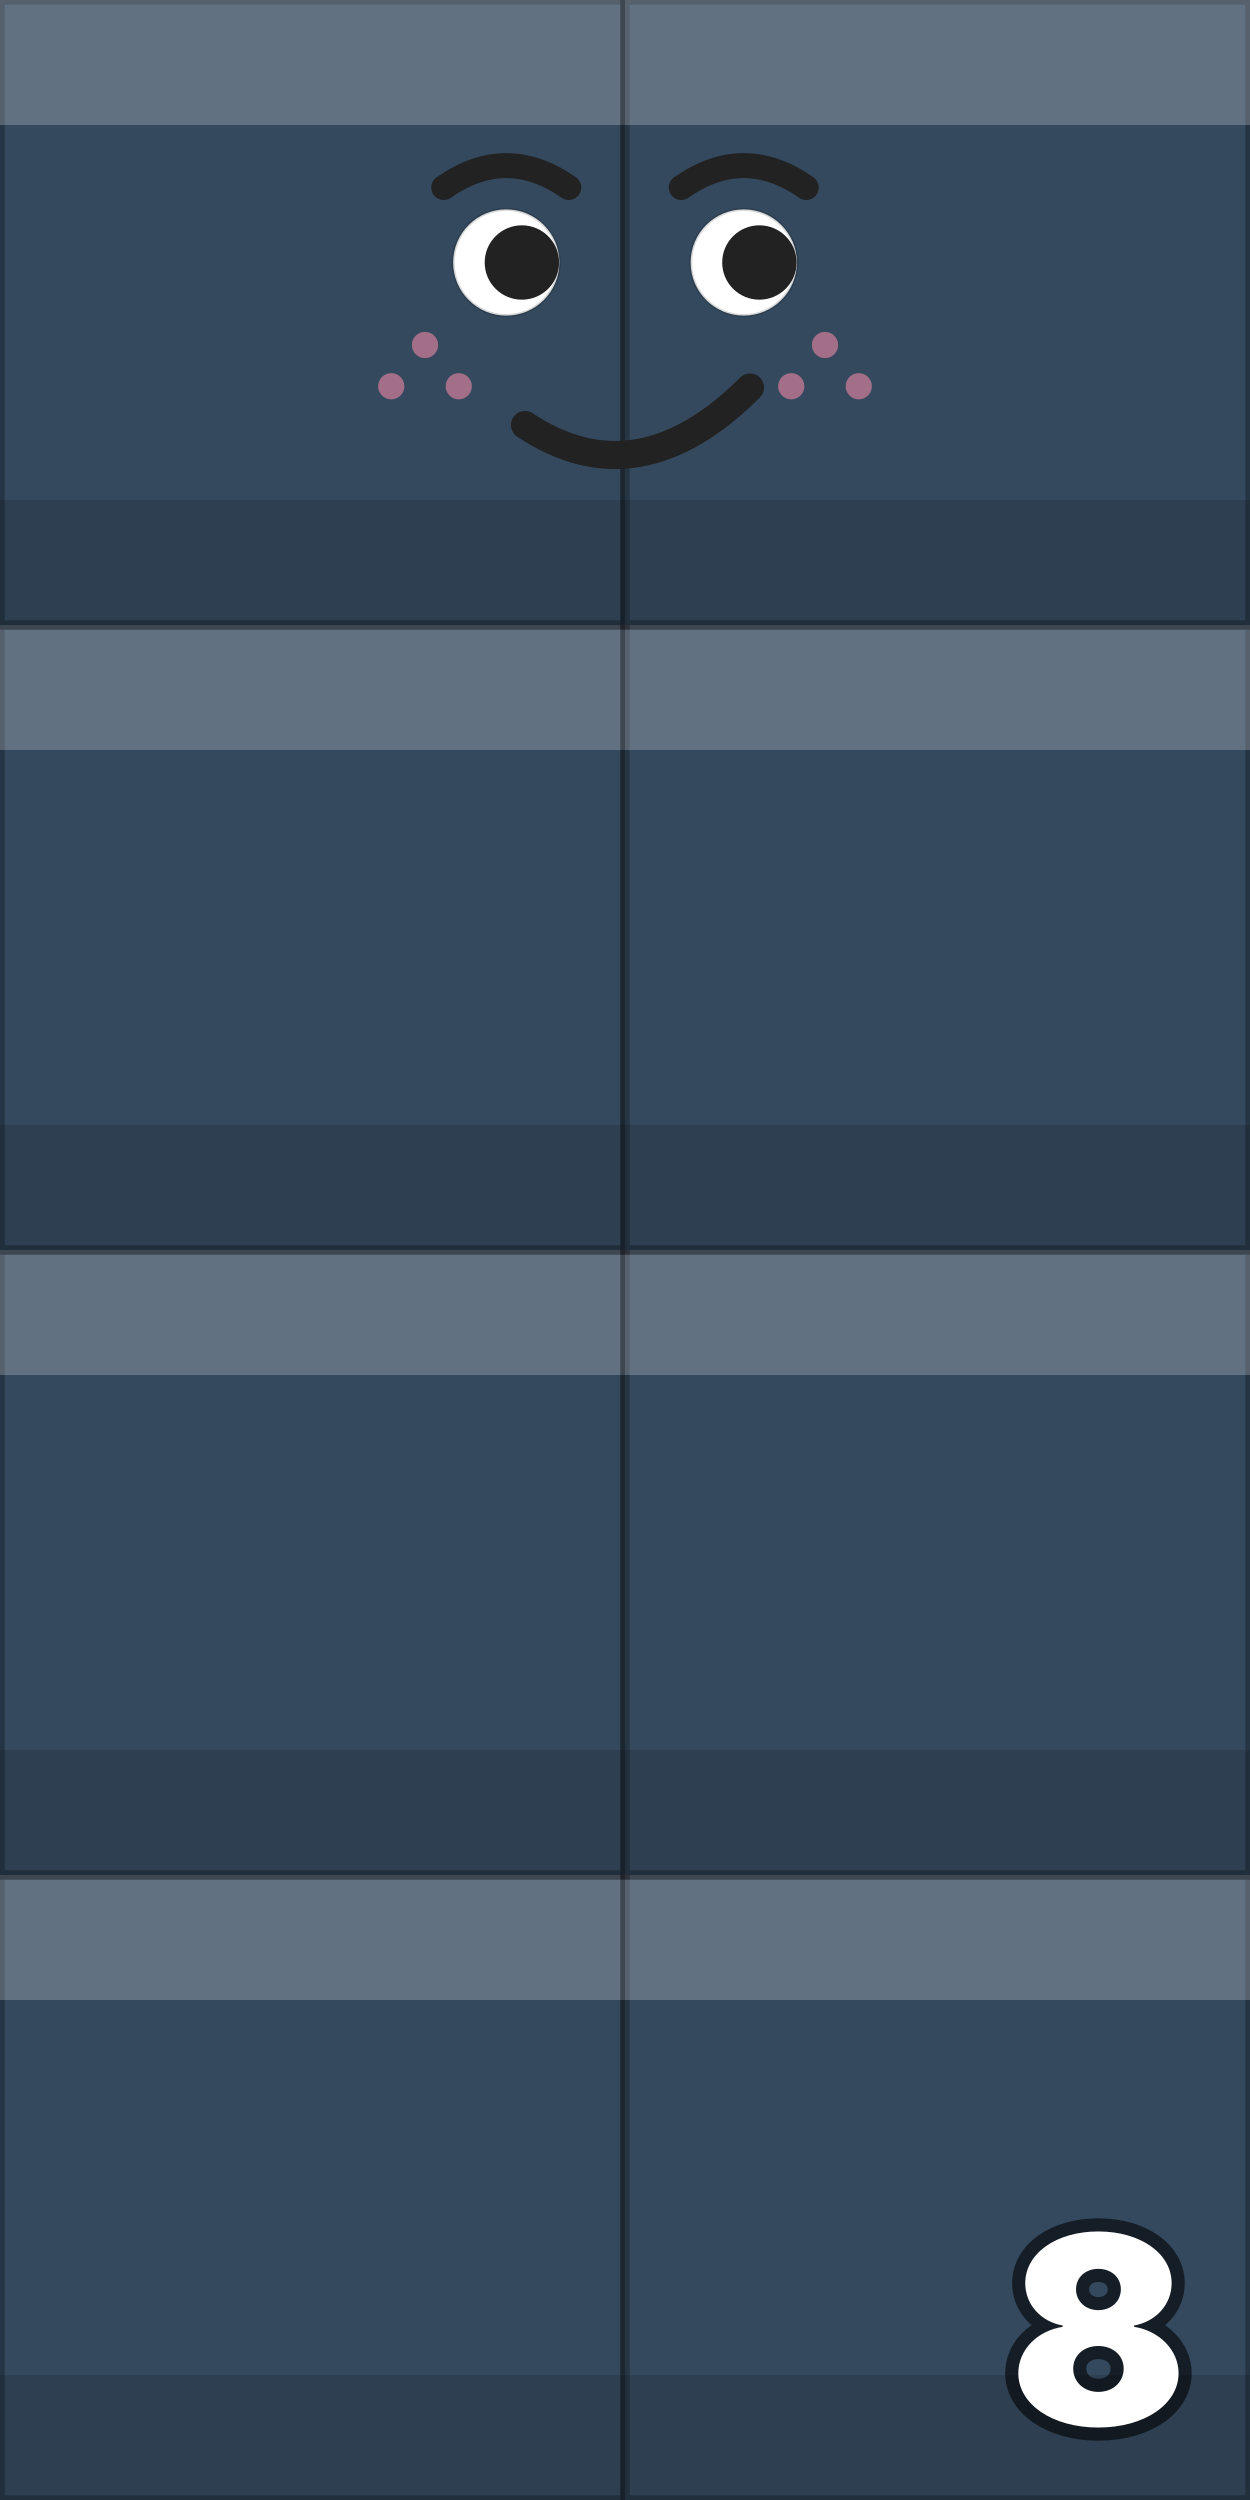
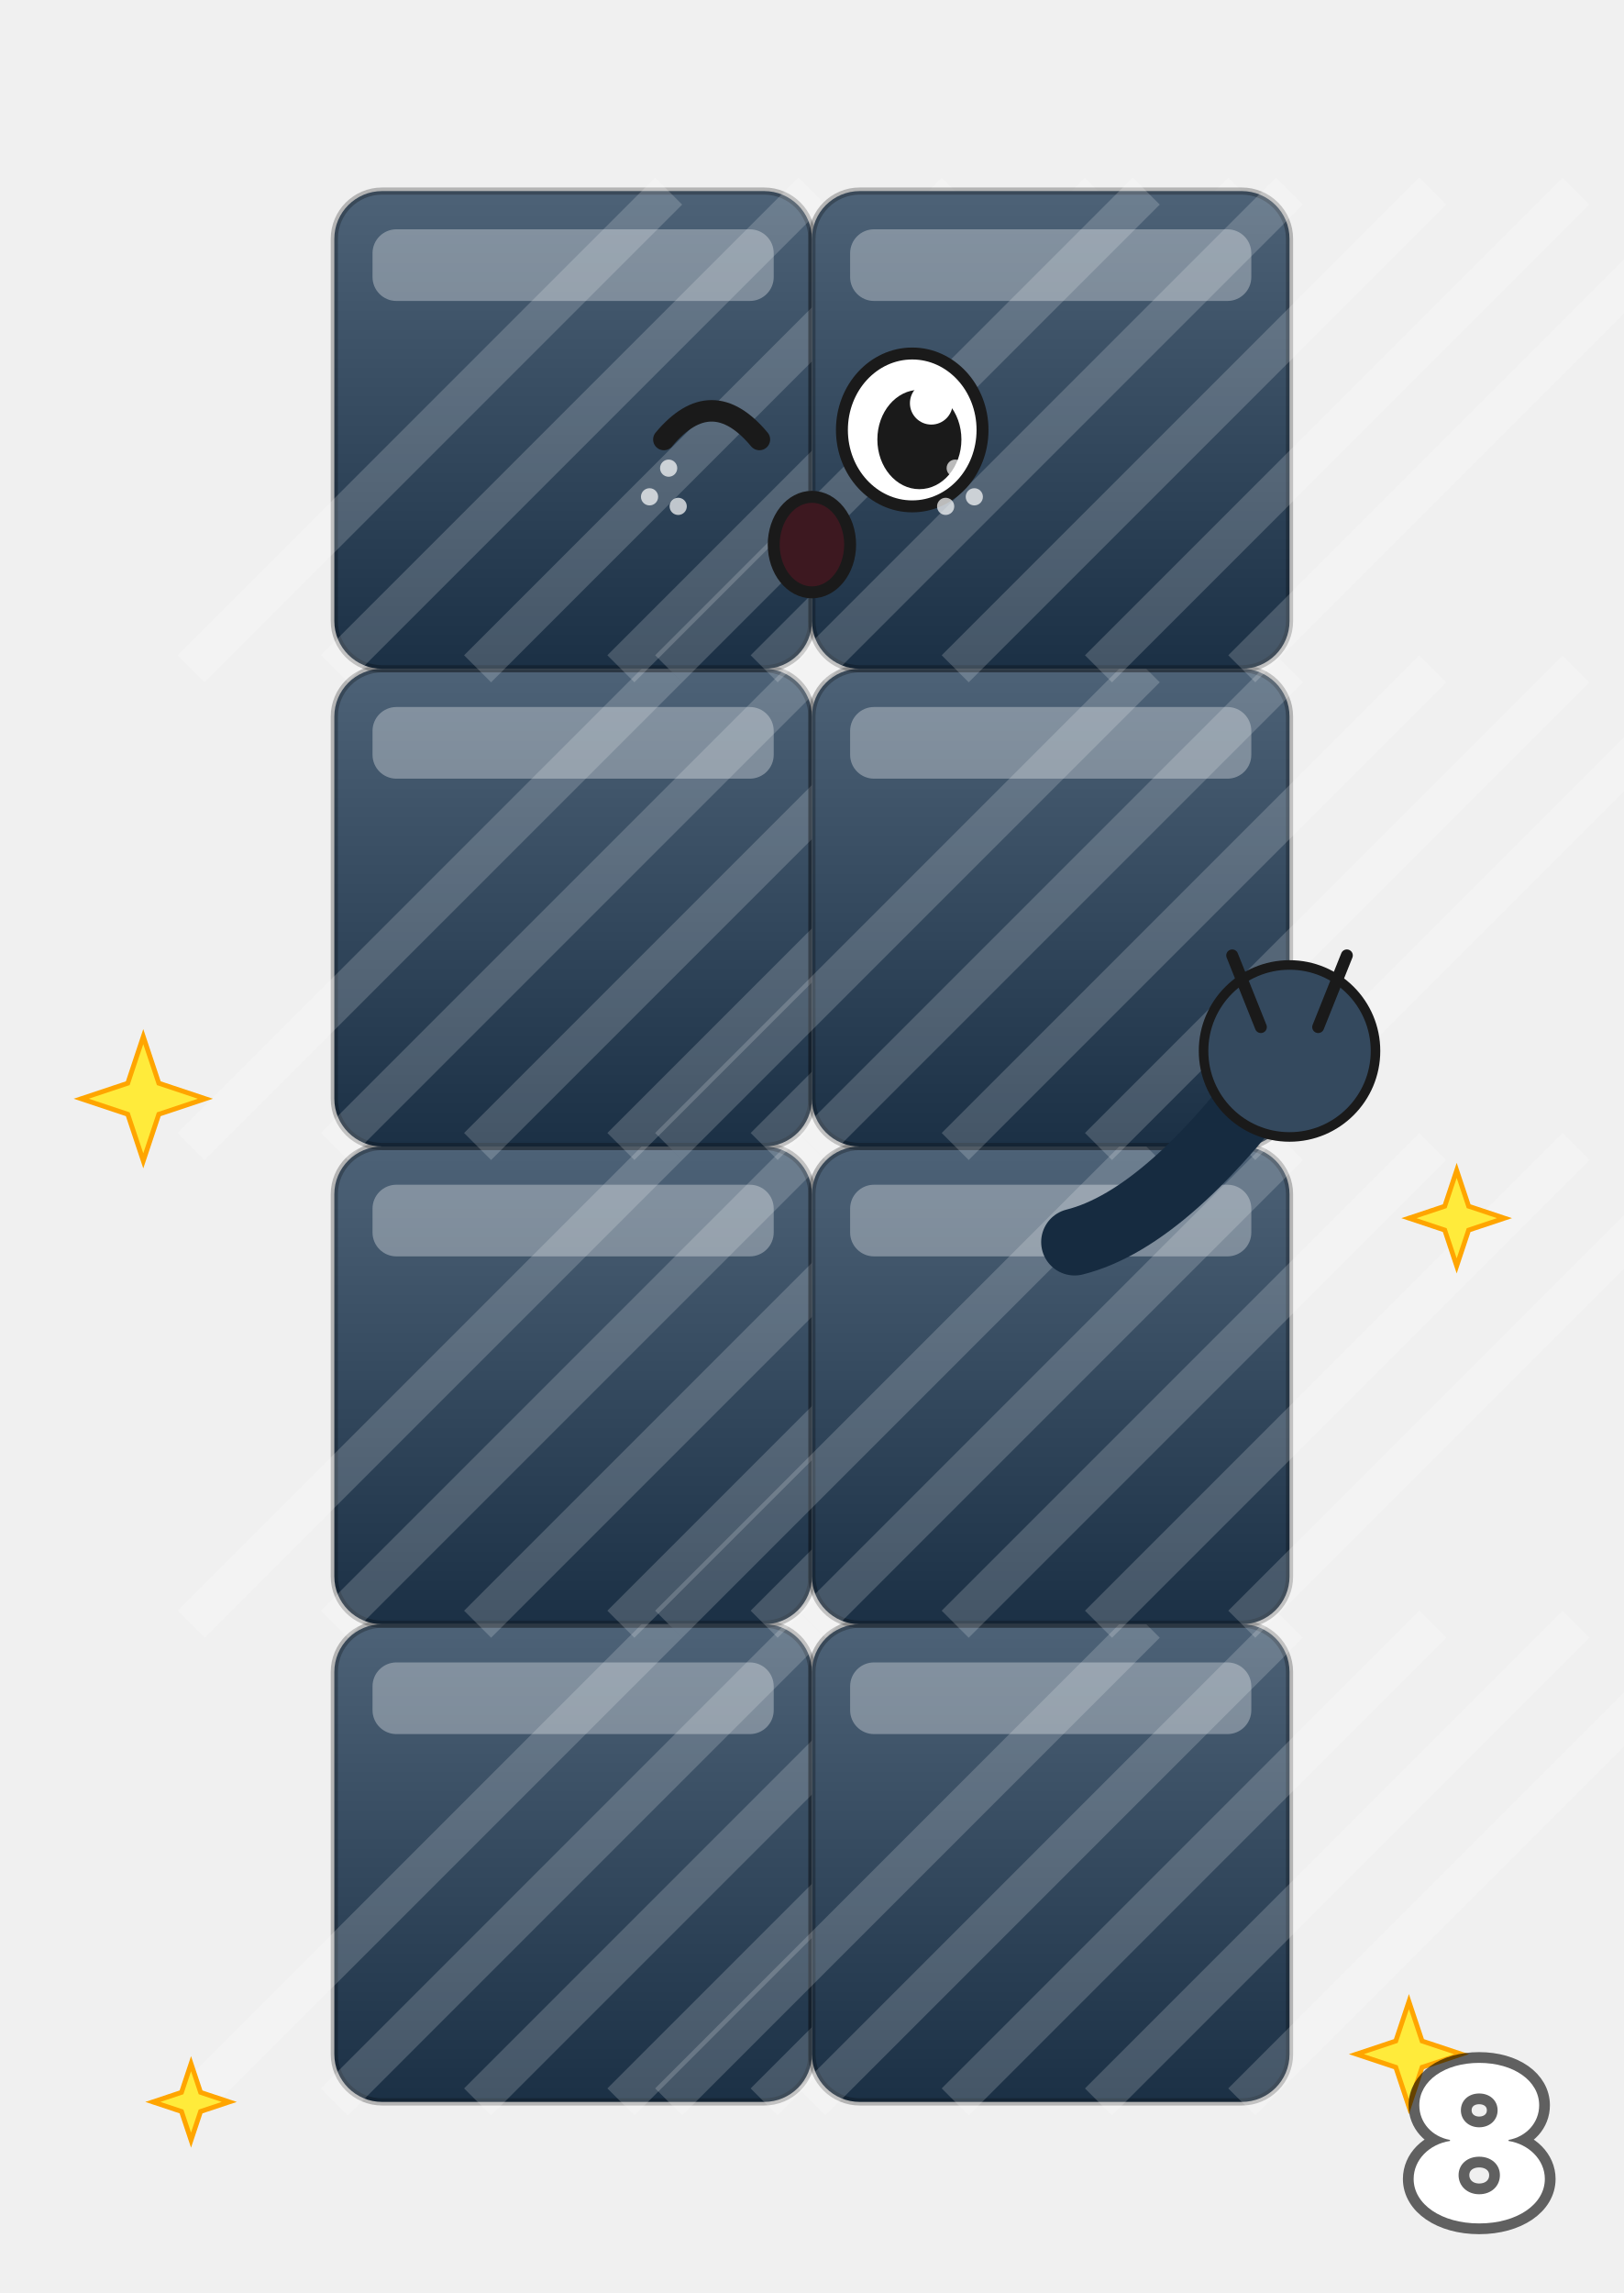
- <svg xmlns="http://www.w3.org/2000/svg" viewBox="0 0 200 400" width="200" height="400">
-   <rect x="0" y="300" width="100" height="100" fill="#34495E" stroke="rgba(0,0,0,0.28)" stroke-width="1.5" />
-   <rect x="0" y="300" width="100" height="20" fill="rgba(255,255,255,0.22)" />
-   <rect x="0" y="380" width="100" height="20" fill="rgba(0,0,0,0.14)" />
-   <rect x="100" y="300" width="100" height="100" fill="#34495E" stroke="rgba(0,0,0,0.28)" stroke-width="1.5" />
-   <rect x="100" y="300" width="100" height="20" fill="rgba(255,255,255,0.22)" />
-   <rect x="100" y="380" width="100" height="20" fill="rgba(0,0,0,0.14)" />
-   <rect x="0" y="200" width="100" height="100" fill="#34495E" stroke="rgba(0,0,0,0.28)" stroke-width="1.5" />
-   <rect x="0" y="200" width="100" height="20" fill="rgba(255,255,255,0.22)" />
-   <rect x="0" y="280" width="100" height="20" fill="rgba(0,0,0,0.14)" />
-   <rect x="100" y="200" width="100" height="100" fill="#34495E" stroke="rgba(0,0,0,0.28)" stroke-width="1.5" />
-   <rect x="100" y="200" width="100" height="20" fill="rgba(255,255,255,0.22)" />
-   <rect x="100" y="280" width="100" height="20" fill="rgba(0,0,0,0.14)" />
-   <rect x="0" y="100" width="100" height="100" fill="#34495E" stroke="rgba(0,0,0,0.28)" stroke-width="1.5" />
-   <rect x="0" y="100" width="100" height="20" fill="rgba(255,255,255,0.22)" />
-   <rect x="0" y="180" width="100" height="20" fill="rgba(0,0,0,0.14)" />
-   <rect x="100" y="100" width="100" height="100" fill="#34495E" stroke="rgba(0,0,0,0.28)" stroke-width="1.5" />
-   <rect x="100" y="100" width="100" height="20" fill="rgba(255,255,255,0.22)" />
-   <rect x="100" y="180" width="100" height="20" fill="rgba(0,0,0,0.14)" />
-   <rect x="0" y="0" width="100" height="100" fill="#34495E" stroke="rgba(0,0,0,0.28)" stroke-width="1.5" />
-   <rect x="0" y="0" width="100" height="20" fill="rgba(255,255,255,0.22)" />
-   <rect x="0" y="80" width="100" height="20" fill="rgba(0,0,0,0.14)" />
-   <rect x="100" y="0" width="100" height="100" fill="#34495E" stroke="rgba(0,0,0,0.28)" stroke-width="1.5" />
-   <rect x="100" y="0" width="100" height="20" fill="rgba(255,255,255,0.22)" />
-   <rect x="100" y="80" width="100" height="20" fill="rgba(0,0,0,0.14)" />
-   <path d="M 71 30 Q 81 23, 91 30" stroke="#222" stroke-width="4" fill="none" stroke-linecap="round" />
-   <path d="M 109 30 Q 119 23, 129 30" stroke="#222" stroke-width="4" fill="none" stroke-linecap="round" />
-   <circle cx="81" cy="42" r="8.5" fill="white" stroke="rgba(0,0,0,0.15)" stroke-width="0.5" />
-   <circle cx="119" cy="42" r="8.5" fill="white" stroke="rgba(0,0,0,0.15)" stroke-width="0.5" />
-   <circle cx="83.5" cy="42" r="5.95" fill="#222" />
-   <circle cx="121.5" cy="42" r="5.95" fill="#222" />
-   <circle cx="68" cy="55.2" r="2.1" fill="rgba(255,140,170,0.55)" />
-   <circle cx="62.6" cy="61.8" r="2.1" fill="rgba(255,140,170,0.55)" />
-   <circle cx="73.4" cy="61.8" r="2.1" fill="rgba(255,140,170,0.55)" />
-   <circle cx="132" cy="55.2" r="2.1" fill="rgba(255,140,170,0.55)" />
-   <circle cx="137.4" cy="61.8" r="2.1" fill="rgba(255,140,170,0.55)" />
-   <circle cx="126.6" cy="61.8" r="2.1" fill="rgba(255,140,170,0.55)" />
-   <path d="M 84 68 Q 102 80, 120 62" stroke="#222" stroke-width="4.5" fill="none" stroke-linecap="round" />
-   <text x="190" y="388" font-family="-apple-system, BlinkMacSystemFont, 'Segoe UI', sans-serif" font-weight="900" font-size="42" fill="white" stroke="rgba(0,0,0,0.6)" stroke-width="4.2" paint-order="stroke fill" text-anchor="end">8</text>
+ <svg xmlns="http://www.w3.org/2000/svg" viewBox="0 0 340 480" width="340" height="480">
+   <defs>
+     <linearGradient id="grad-8" x1="0%" y1="0%" x2="0%" y2="100%">
+       <stop offset="0%" stop-color="#4d6277" />
+       <stop offset="50%" stop-color="#34495E" />
+       <stop offset="100%" stop-color="#1b3045" />
+     </linearGradient>
+   </defs>
+   <rect x="70" y="340" width="100" height="100" rx="10" fill="url(#grad-8)" stroke="rgba(0,0,0,0.25)" stroke-width="1.5" />
+   <g clip-path="inset(0 round 10)">
+     <line x1="40" y1="440" x2="140" y2="340" stroke="rgba(255,255,255,0.18)" stroke-width="8" />
+     <line x1="70" y1="440" x2="170" y2="340" stroke="rgba(255,255,255,0.18)" stroke-width="8" />
+     <line x1="100" y1="440" x2="200" y2="340" stroke="rgba(255,255,255,0.18)" stroke-width="8" />
+     <line x1="130" y1="440" x2="230" y2="340" stroke="rgba(255,255,255,0.18)" stroke-width="8" />
+     <line x1="160" y1="440" x2="260" y2="340" stroke="rgba(255,255,255,0.18)" stroke-width="8" />
+   </g>
+   <rect x="78" y="348" width="84" height="15" rx="5" fill="rgba(255,255,255,0.32)" />
+   <rect x="170" y="340" width="100" height="100" rx="10" fill="url(#grad-8)" stroke="rgba(0,0,0,0.25)" stroke-width="1.5" />
+   <g clip-path="inset(0 round 10)">
+     <line x1="140" y1="440" x2="240" y2="340" stroke="rgba(255,255,255,0.18)" stroke-width="8" />
+     <line x1="170" y1="440" x2="270" y2="340" stroke="rgba(255,255,255,0.18)" stroke-width="8" />
+     <line x1="200" y1="440" x2="300" y2="340" stroke="rgba(255,255,255,0.18)" stroke-width="8" />
+     <line x1="230" y1="440" x2="330" y2="340" stroke="rgba(255,255,255,0.18)" stroke-width="8" />
+     <line x1="260" y1="440" x2="360" y2="340" stroke="rgba(255,255,255,0.18)" stroke-width="8" />
+   </g>
+   <rect x="178" y="348" width="84" height="15" rx="5" fill="rgba(255,255,255,0.32)" />
+   <rect x="70" y="240" width="100" height="100" rx="10" fill="url(#grad-8)" stroke="rgba(0,0,0,0.25)" stroke-width="1.5" />
+   <g clip-path="inset(0 round 10)">
+     <line x1="40" y1="340" x2="140" y2="240" stroke="rgba(255,255,255,0.18)" stroke-width="8" />
+     <line x1="70" y1="340" x2="170" y2="240" stroke="rgba(255,255,255,0.18)" stroke-width="8" />
+     <line x1="100" y1="340" x2="200" y2="240" stroke="rgba(255,255,255,0.18)" stroke-width="8" />
+     <line x1="130" y1="340" x2="230" y2="240" stroke="rgba(255,255,255,0.18)" stroke-width="8" />
+     <line x1="160" y1="340" x2="260" y2="240" stroke="rgba(255,255,255,0.18)" stroke-width="8" />
+   </g>
+   <rect x="78" y="248" width="84" height="15" rx="5" fill="rgba(255,255,255,0.32)" />
+   <rect x="170" y="240" width="100" height="100" rx="10" fill="url(#grad-8)" stroke="rgba(0,0,0,0.25)" stroke-width="1.5" />
+   <g clip-path="inset(0 round 10)">
+     <line x1="140" y1="340" x2="240" y2="240" stroke="rgba(255,255,255,0.18)" stroke-width="8" />
+     <line x1="170" y1="340" x2="270" y2="240" stroke="rgba(255,255,255,0.18)" stroke-width="8" />
+     <line x1="200" y1="340" x2="300" y2="240" stroke="rgba(255,255,255,0.18)" stroke-width="8" />
+     <line x1="230" y1="340" x2="330" y2="240" stroke="rgba(255,255,255,0.18)" stroke-width="8" />
+     <line x1="260" y1="340" x2="360" y2="240" stroke="rgba(255,255,255,0.18)" stroke-width="8" />
+   </g>
+   <rect x="178" y="248" width="84" height="15" rx="5" fill="rgba(255,255,255,0.32)" />
+   <rect x="70" y="140" width="100" height="100" rx="10" fill="url(#grad-8)" stroke="rgba(0,0,0,0.25)" stroke-width="1.5" />
+   <g clip-path="inset(0 round 10)">
+     <line x1="40" y1="240" x2="140" y2="140" stroke="rgba(255,255,255,0.18)" stroke-width="8" />
+     <line x1="70" y1="240" x2="170" y2="140" stroke="rgba(255,255,255,0.18)" stroke-width="8" />
+     <line x1="100" y1="240" x2="200" y2="140" stroke="rgba(255,255,255,0.18)" stroke-width="8" />
+     <line x1="130" y1="240" x2="230" y2="140" stroke="rgba(255,255,255,0.18)" stroke-width="8" />
+     <line x1="160" y1="240" x2="260" y2="140" stroke="rgba(255,255,255,0.18)" stroke-width="8" />
+   </g>
+   <rect x="78" y="148" width="84" height="15" rx="5" fill="rgba(255,255,255,0.32)" />
+   <rect x="170" y="140" width="100" height="100" rx="10" fill="url(#grad-8)" stroke="rgba(0,0,0,0.25)" stroke-width="1.5" />
+   <g clip-path="inset(0 round 10)">
+     <line x1="140" y1="240" x2="240" y2="140" stroke="rgba(255,255,255,0.18)" stroke-width="8" />
+     <line x1="170" y1="240" x2="270" y2="140" stroke="rgba(255,255,255,0.18)" stroke-width="8" />
+     <line x1="200" y1="240" x2="300" y2="140" stroke="rgba(255,255,255,0.18)" stroke-width="8" />
+     <line x1="230" y1="240" x2="330" y2="140" stroke="rgba(255,255,255,0.18)" stroke-width="8" />
+     <line x1="260" y1="240" x2="360" y2="140" stroke="rgba(255,255,255,0.18)" stroke-width="8" />
+   </g>
+   <rect x="178" y="148" width="84" height="15" rx="5" fill="rgba(255,255,255,0.32)" />
+   <rect x="70" y="40" width="100" height="100" rx="10" fill="url(#grad-8)" stroke="rgba(0,0,0,0.25)" stroke-width="1.5" />
+   <g clip-path="inset(0 round 10)">
+     <line x1="40" y1="140" x2="140" y2="40" stroke="rgba(255,255,255,0.18)" stroke-width="8" />
+     <line x1="70" y1="140" x2="170" y2="40" stroke="rgba(255,255,255,0.18)" stroke-width="8" />
+     <line x1="100" y1="140" x2="200" y2="40" stroke="rgba(255,255,255,0.18)" stroke-width="8" />
+     <line x1="130" y1="140" x2="230" y2="40" stroke="rgba(255,255,255,0.18)" stroke-width="8" />
+     <line x1="160" y1="140" x2="260" y2="40" stroke="rgba(255,255,255,0.18)" stroke-width="8" />
+   </g>
+   <rect x="78" y="48" width="84" height="15" rx="5" fill="rgba(255,255,255,0.32)" />
+   <rect x="170" y="40" width="100" height="100" rx="10" fill="url(#grad-8)" stroke="rgba(0,0,0,0.25)" stroke-width="1.5" />
+   <g clip-path="inset(0 round 10)">
+     <line x1="140" y1="140" x2="240" y2="40" stroke="rgba(255,255,255,0.18)" stroke-width="8" />
+     <line x1="170" y1="140" x2="270" y2="40" stroke="rgba(255,255,255,0.18)" stroke-width="8" />
+     <line x1="200" y1="140" x2="300" y2="40" stroke="rgba(255,255,255,0.18)" stroke-width="8" />
+     <line x1="230" y1="140" x2="330" y2="40" stroke="rgba(255,255,255,0.18)" stroke-width="8" />
+     <line x1="260" y1="140" x2="360" y2="40" stroke="rgba(255,255,255,0.18)" stroke-width="8" />
+   </g>
+   <rect x="178" y="48" width="84" height="15" rx="5" fill="rgba(255,255,255,0.32)" />
+   <path d="M 225 260 Q 245 255, 270 220" stroke="#162b40" stroke-width="14" fill="none" stroke-linecap="round" />
+   <circle cx="270" cy="220" r="18" fill="#34495E" stroke="#1a1a1a" stroke-width="2" />
+   <line x1="264" y1="215" x2="258" y2="200" stroke="#1a1a1a" stroke-width="2.5" stroke-linecap="round" />
+   <line x1="276" y1="215" x2="282" y2="200" stroke="#1a1a1a" stroke-width="2.5" stroke-linecap="round" />
+   <path d="M 139 92 Q 149 80, 159 92" stroke="#1a1a1a" stroke-width="4.5" fill="none" stroke-linecap="round" />
+   <ellipse cx="191" cy="90" rx="14.72" ry="16" fill="white" stroke="#1a1a1a" stroke-width="2.5" />
+   <ellipse cx="192.5" cy="92" rx="8.8" ry="10.4" fill="#1a1a1a" />
+   <circle cx="195" cy="84.4" r="4.48" fill="white" />
+   <circle cx="140" cy="98" r="1.8" fill="rgba(255,255,255,0.7)" />
+   <circle cx="136" cy="104" r="1.8" fill="rgba(255,255,255,0.7)" />
+   <circle cx="142" cy="106" r="1.8" fill="rgba(255,255,255,0.7)" />
+   <circle cx="200" cy="98" r="1.8" fill="rgba(255,255,255,0.7)" />
+   <circle cx="204" cy="104" r="1.8" fill="rgba(255,255,255,0.7)" />
+   <circle cx="198" cy="106" r="1.8" fill="rgba(255,255,255,0.7)" />
+   <ellipse cx="170" cy="114" rx="8" ry="10" fill="#3D1820" stroke="#1a1a1a" stroke-width="2.5" />
+   <path d="M 30 217 L 33.25 226.75 L 43 230 L 33.25 233.25 L 30 243 L 26.75 233.25 L 17 230 L 26.75 226.75 Z" fill="#FFEB3B" stroke="#FFA500" stroke-width="1" />
+   <path d="M 305 245 L 307.5 252.5 L 315 255 L 307.5 257.5 L 305 265 L 302.5 257.5 L 295 255 L 302.5 252.5 Z" fill="#FFEB3B" stroke="#FFA500" stroke-width="1" />
+   <path d="M 40 432 L 42 438 L 48 440 L 42 442 L 40 448 L 38 442 L 32 440 L 38 438 Z" fill="#FFEB3B" stroke="#FFA500" stroke-width="1" />
+   <path d="M 295 419 L 297.75 427.25 L 306 430 L 297.75 432.75 L 295 441 L 292.25 432.75 L 284 430 L 292.25 427.25 Z" fill="#FFEB3B" stroke="#FFA500" stroke-width="1" />
+   <text x="325" y="465" font-family="-apple-system, BlinkMacSystemFont, 'Segoe UI', sans-serif" font-weight="900" font-size="45" fill="white" stroke="rgba(0,0,0,0.6)" stroke-width="4.5" paint-order="stroke fill" text-anchor="end">8</text>
</svg>
